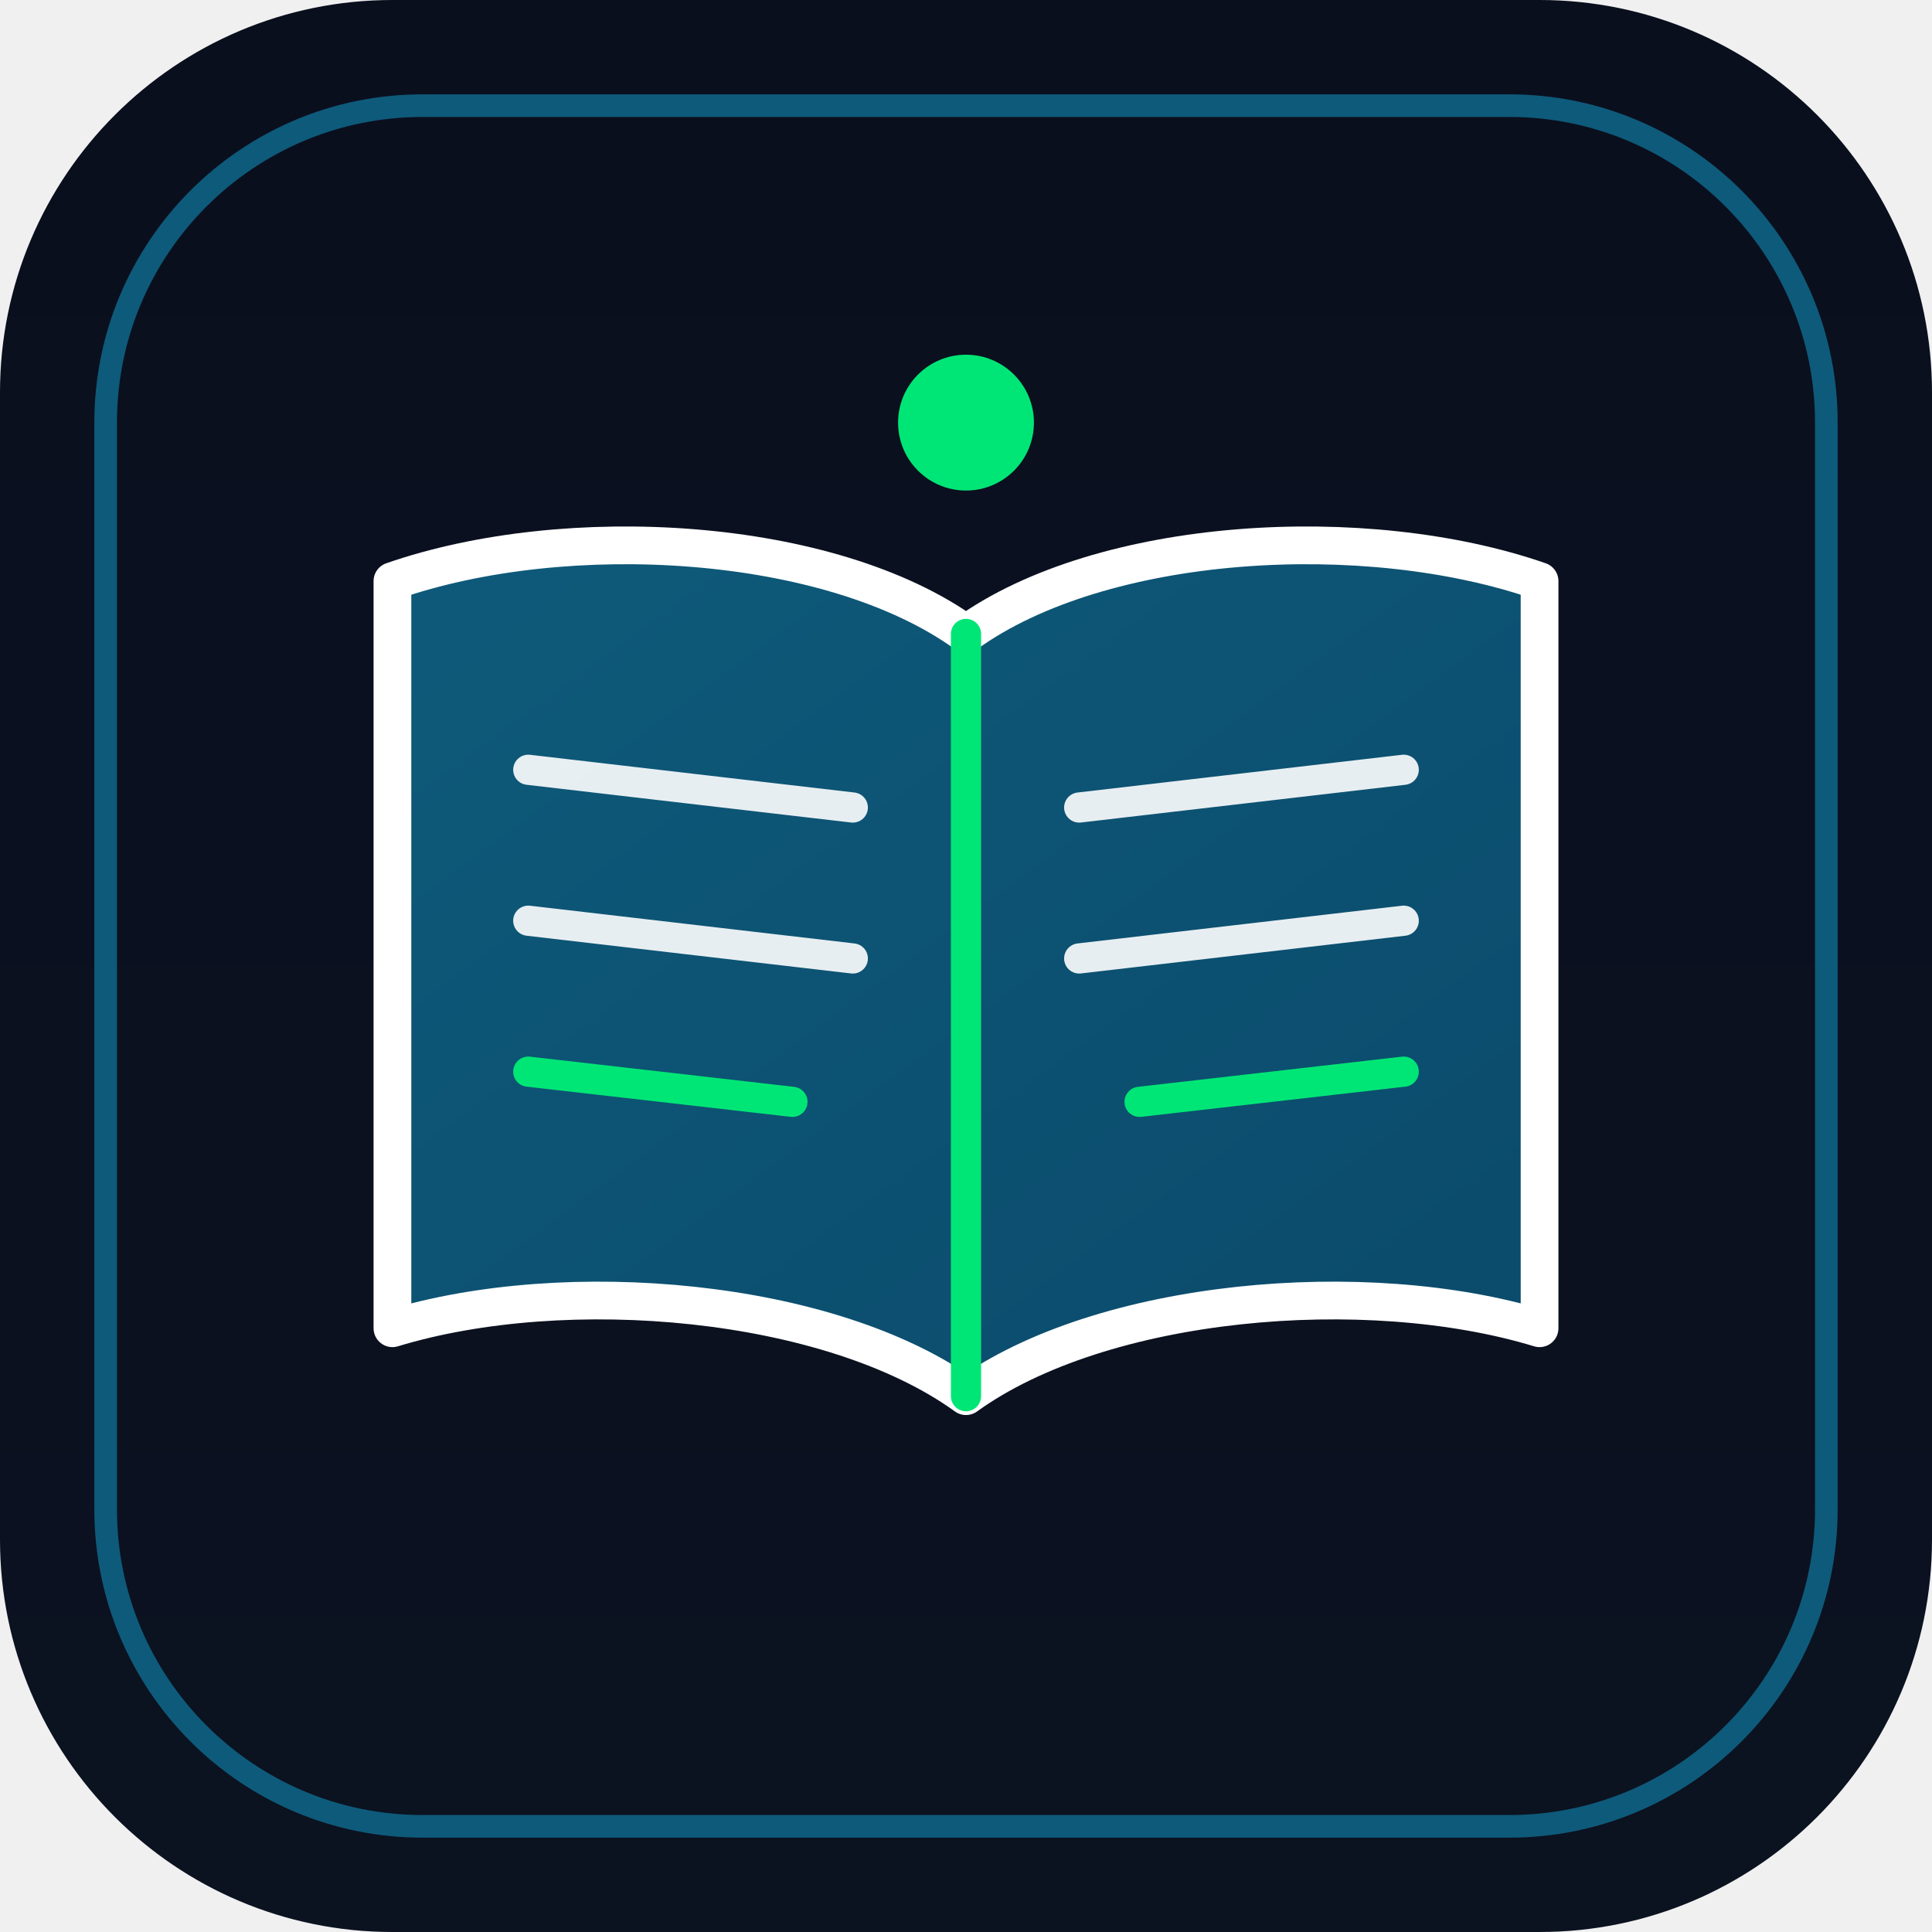
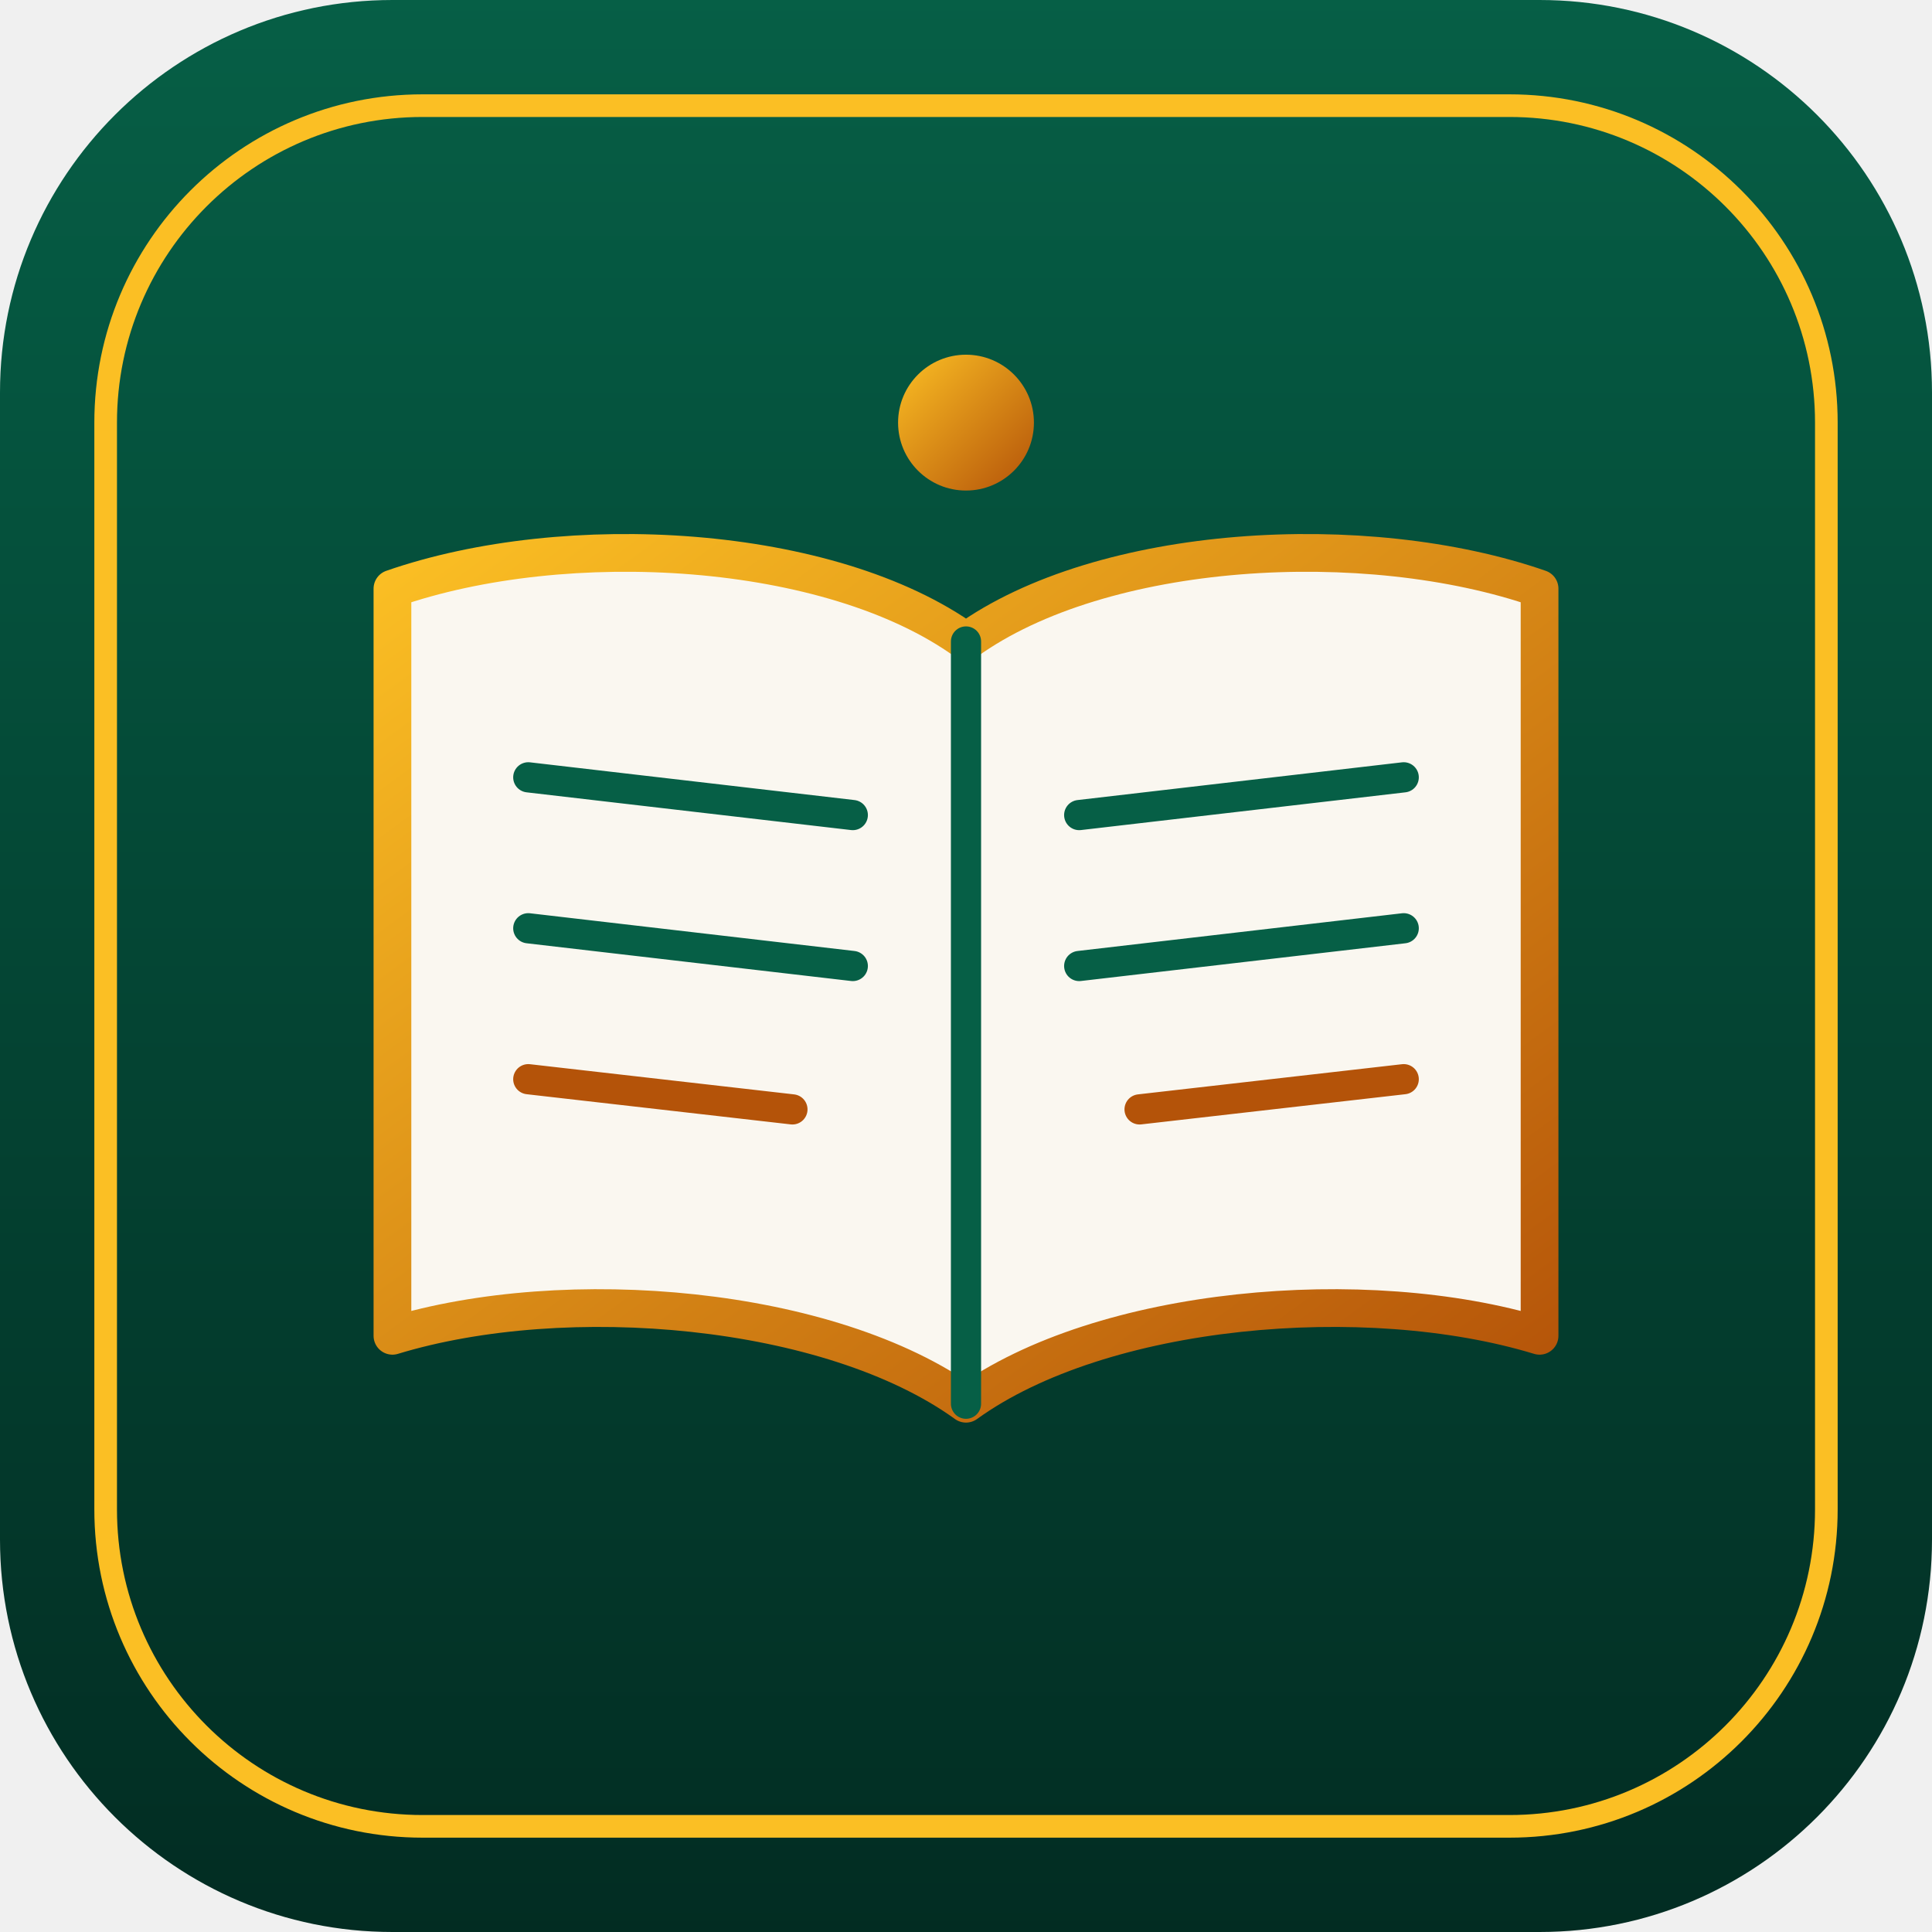
<svg xmlns="http://www.w3.org/2000/svg" viewBox="0 0 512 512">
  <defs>
-     <linearGradient id="bgGrad" x1="0%" y1="0%" x2="0%" y2="100%">
-       <stop offset="0%" stop-color="#0A0F1E" />
-       <stop offset="100%" stop-color="#0B1220" />
+     <linearGradient id="emeraldBg" x1="0%" y1="0%" x2="0%" y2="100%">
+       <stop offset="0%" stop-color="#065F46" />
+       <stop offset="100%" stop-color="#022C22" />
    </linearGradient>
-     <linearGradient id="tealGrad" x1="0%" y1="0%" x2="100%" y2="100%">
-       <stop offset="0%" stop-color="#0E5A7A" />
-       <stop offset="100%" stop-color="#0B4A6B" />
+     <linearGradient id="goldGrad" x1="0%" y1="0%" x2="100%" y2="100%">
+       <stop offset="0%" stop-color="#FBBF24" />
+       <stop offset="100%" stop-color="#B45309" />
    </linearGradient>
  </defs>
-   <rect width="512" height="512" rx="104" fill="url(#bgGrad)" />
-   <rect x="28" y="28" width="456" height="456" rx="84" fill="none" stroke="#0E5A7A" stroke-width="6" />
-   <path d="M256 168 C220 142 150 138 104 154 L104 352 C150 338 220 344 256 370 C292 344 362 338 408 352 L408 154 C362 138 292 142 256 168 Z" fill="url(#tealGrad)" stroke="#FFFFFF" stroke-width="10" stroke-linejoin="round" />
-   <line x1="256" y1="168" x2="256" y2="370" stroke="#00E676" stroke-width="8" stroke-linecap="round" />
-   <line x1="140" y1="204" x2="226" y2="214" stroke="#FFFFFF" stroke-width="8" stroke-linecap="round" opacity="0.9" />
-   <line x1="140" y1="244" x2="226" y2="254" stroke="#FFFFFF" stroke-width="8" stroke-linecap="round" opacity="0.9" />
-   <line x1="140" y1="284" x2="210" y2="292" stroke="#00E676" stroke-width="8" stroke-linecap="round" />
-   <line x1="286" y1="214" x2="372" y2="204" stroke="#FFFFFF" stroke-width="8" stroke-linecap="round" opacity="0.9" />
-   <line x1="286" y1="254" x2="372" y2="244" stroke="#FFFFFF" stroke-width="8" stroke-linecap="round" opacity="0.9" />
-   <line x1="302" y1="292" x2="372" y2="284" stroke="#00E676" stroke-width="8" stroke-linecap="round" />
-   <circle cx="256" cy="112" r="18" fill="#00E676" />
+   <rect width="512" height="512" rx="104" fill="url(#emeraldBg)" />
+   <rect x="28" y="28" width="456" height="456" rx="84" fill="none" stroke="#FBBF24" stroke-width="6" />
+   <path d="M256 170 C220 144 150 140 104 156 L104 354 C150 340 220 346 256 372 C292 346 362 340 408 354 L408 156 C362 140 292 144 256 170 Z" fill="#FAF7F0" stroke="url(#goldGrad)" stroke-width="10" stroke-linejoin="round" />
+   <line x1="256" y1="170" x2="256" y2="372" stroke="#065F46" stroke-width="8" stroke-linecap="round" />
+   <line x1="140" y1="206" x2="226" y2="216" stroke="#065F46" stroke-width="8" stroke-linecap="round" />
+   <line x1="140" y1="246" x2="226" y2="256" stroke="#065F46" stroke-width="8" stroke-linecap="round" />
+   <line x1="140" y1="286" x2="210" y2="294" stroke="#B45309" stroke-width="8" stroke-linecap="round" />
+   <line x1="286" y1="216" x2="372" y2="206" stroke="#065F46" stroke-width="8" stroke-linecap="round" />
+   <line x1="286" y1="256" x2="372" y2="246" stroke="#065F46" stroke-width="8" stroke-linecap="round" />
+   <line x1="302" y1="294" x2="372" y2="286" stroke="#B45309" stroke-width="8" stroke-linecap="round" />
+   <circle cx="256" cy="112" r="18" fill="url(#goldGrad)" />
</svg>
